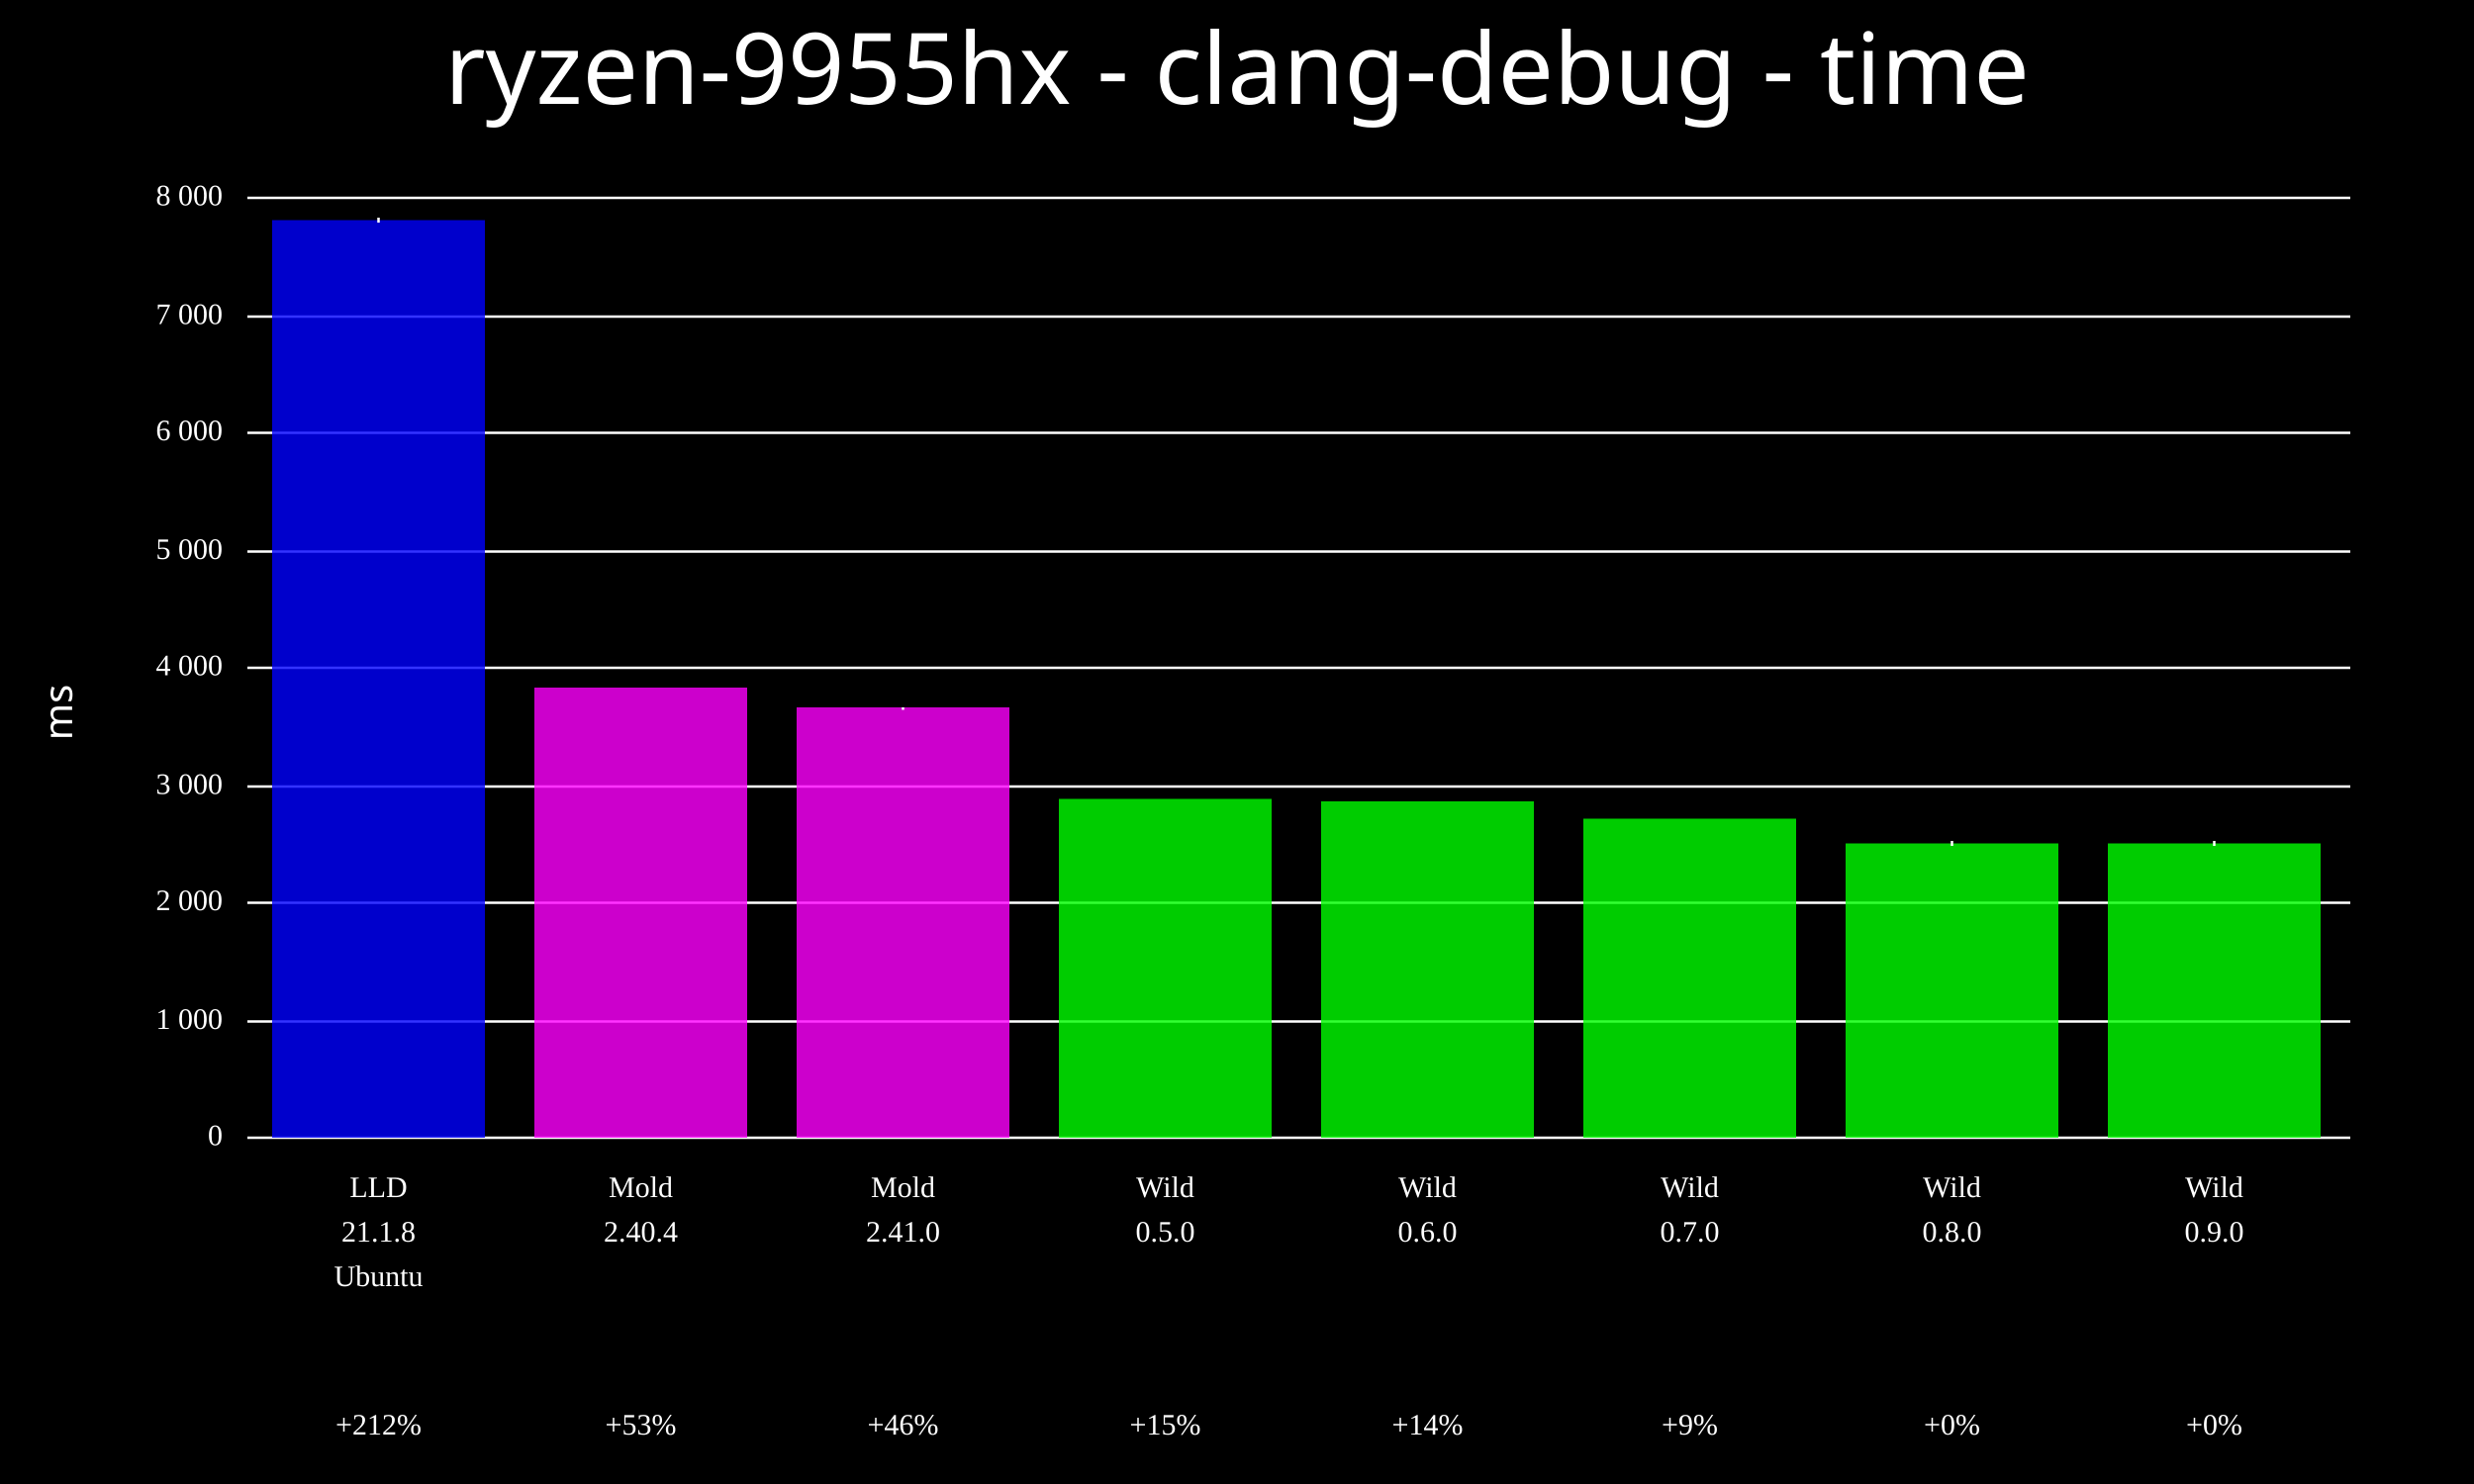
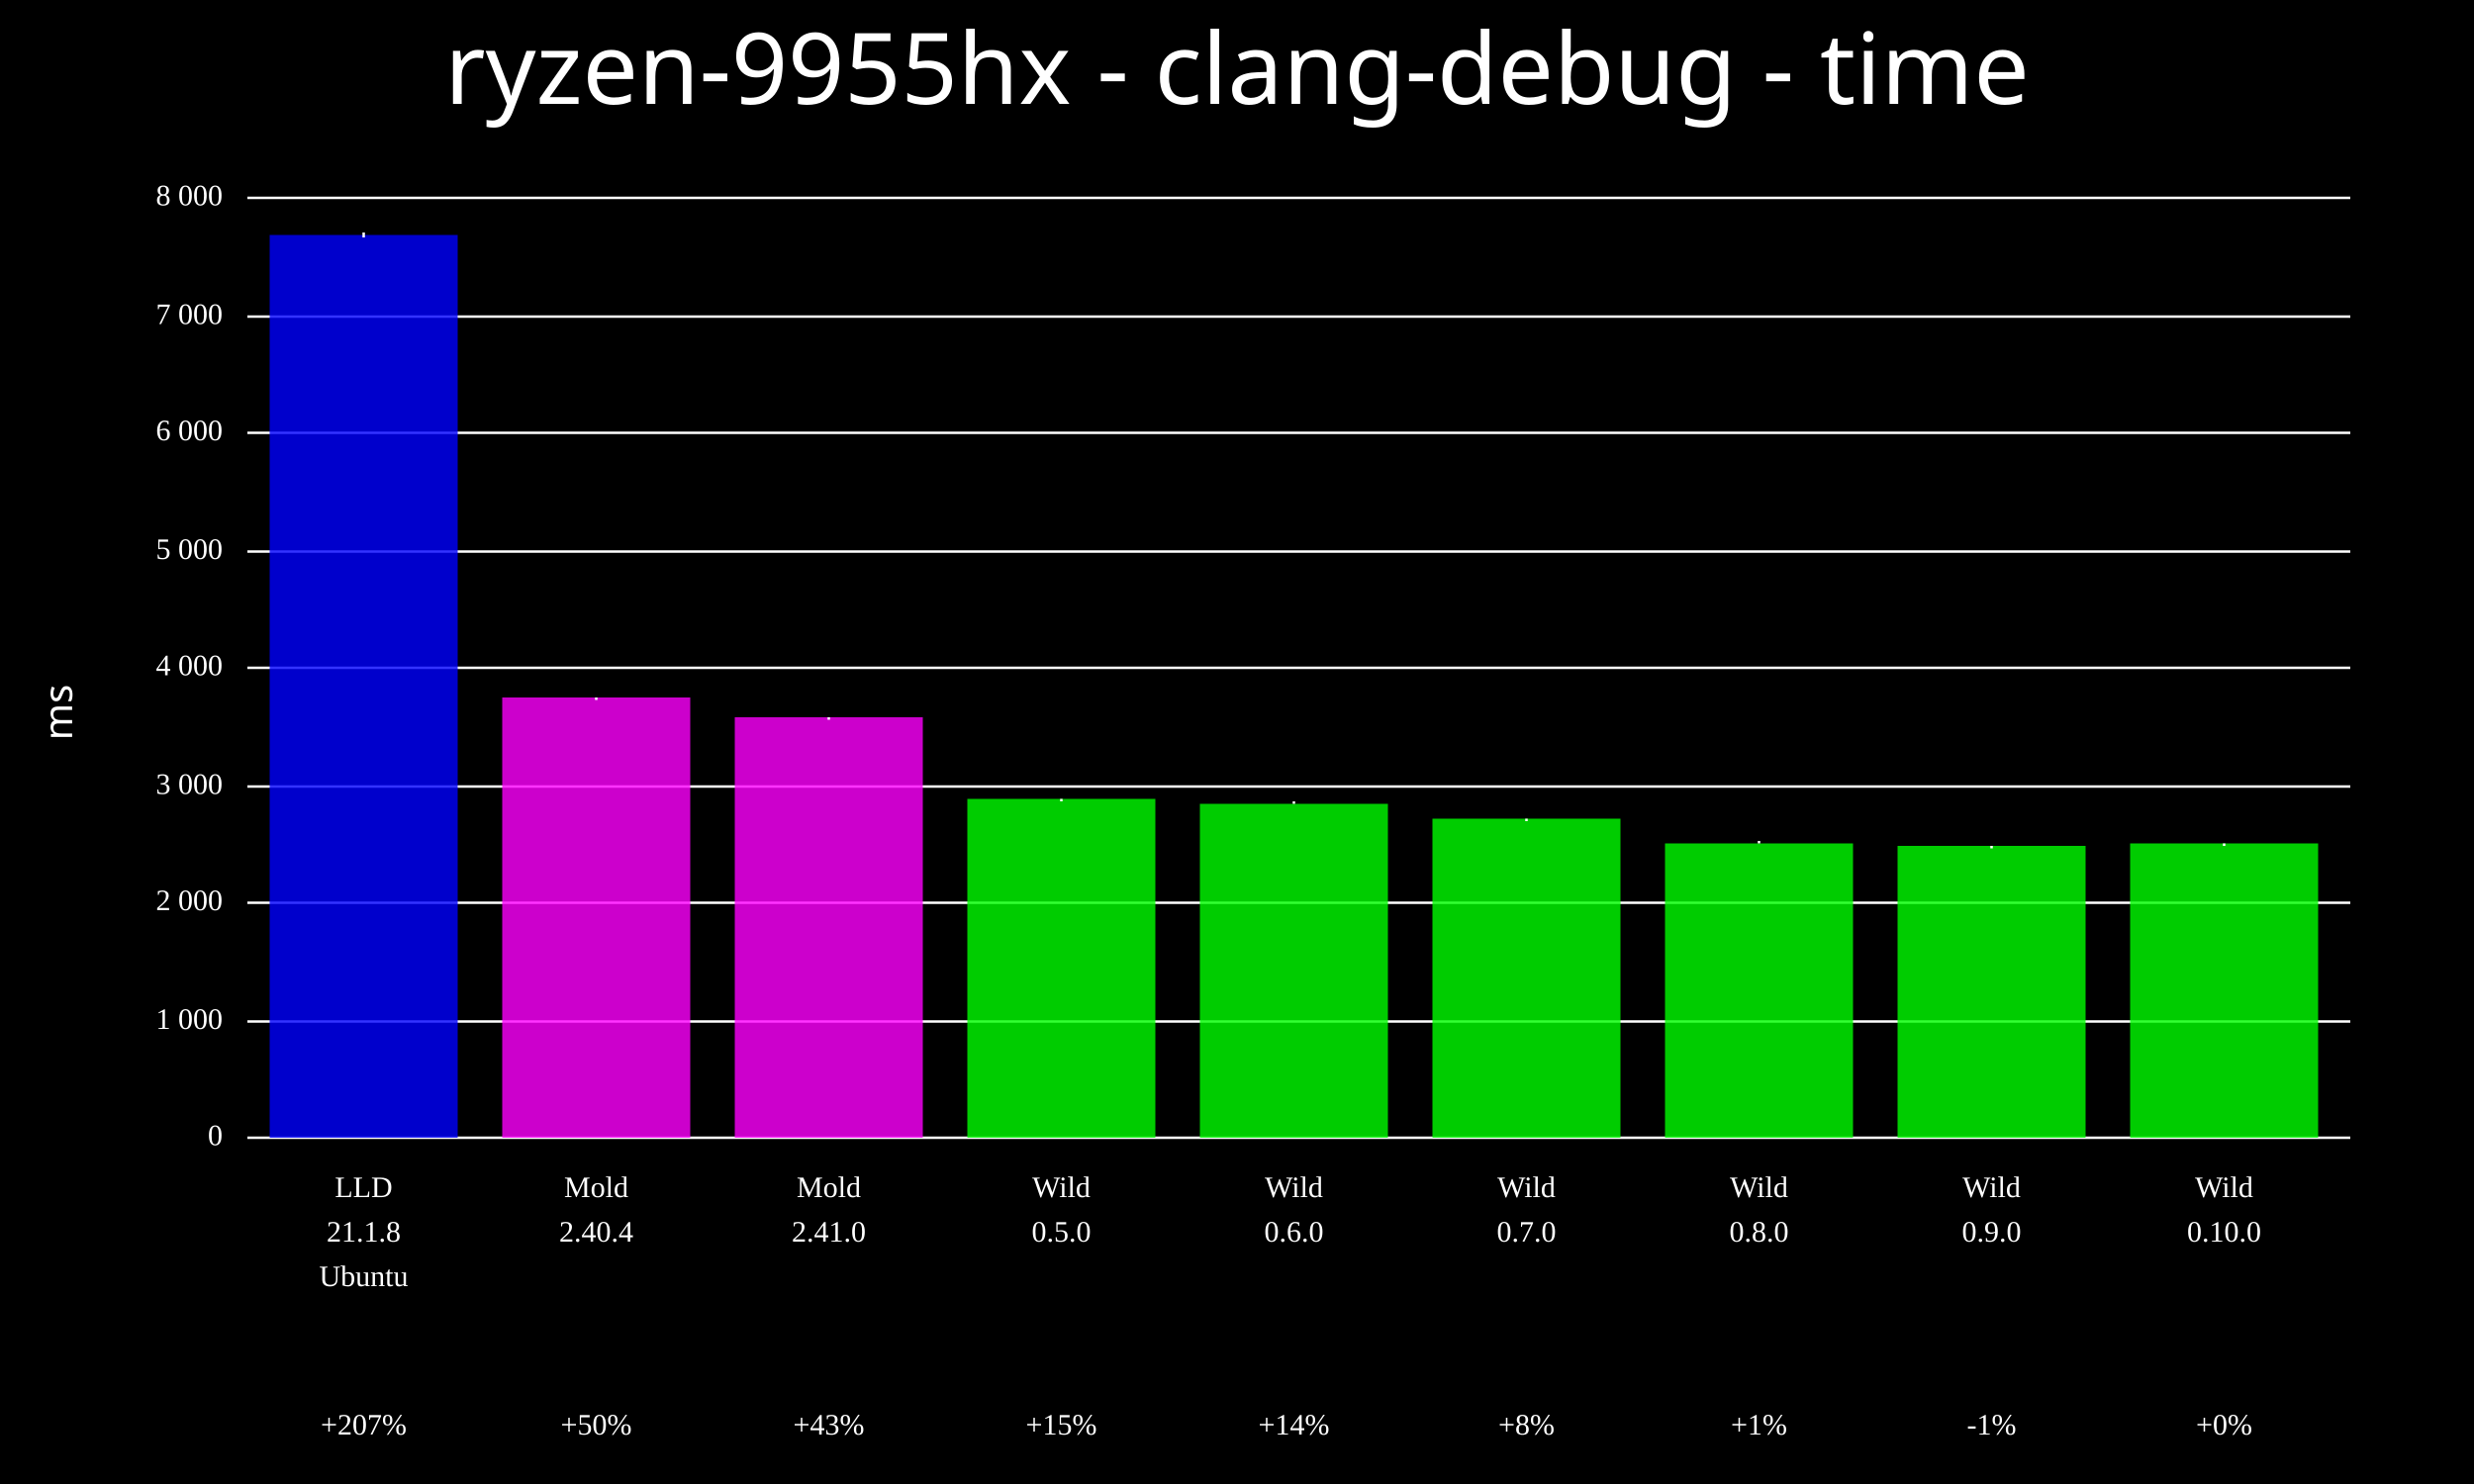
<svg xmlns="http://www.w3.org/2000/svg" width="1000" height="600" viewBox="0 0 1000 600">
  <rect x="0" y="0" width="1000" height="600" fill="#000000" />
  <text x="500" y="10" dy="0.8em" text-anchor="middle" font-family="sans-serif" font-size="40" fill="#FFFFFF">
ryzen-9955hx - clang-debug - time</text>
  <text x="5" y="300" dy="0.76em" text-anchor="middle" font-family="sans-serif" font-size="16" fill="#FFFFFF" transform="rotate(270, 5, 288)">ms</text>
  <line x1="100" y1="460" x2="950" y2="460" stroke="#FFFFFF" />
  <text x="90" y="460" dy="0.5ex" text-anchor="end" fill="#FFFFFF">0</text>
  <line x1="100" y1="413" x2="950" y2="413" stroke="#FFFFFF" />
  <text x="90" y="413" dy="0.5ex" text-anchor="end" fill="#FFFFFF">1 000</text>
  <line x1="100" y1="365" x2="950" y2="365" stroke="#FFFFFF" />
  <text x="90" y="365" dy="0.5ex" text-anchor="end" fill="#FFFFFF">2 000</text>
  <line x1="100" y1="318" x2="950" y2="318" stroke="#FFFFFF" />
  <text x="90" y="318" dy="0.5ex" text-anchor="end" fill="#FFFFFF">3 000</text>
  <line x1="100" y1="270" x2="950" y2="270" stroke="#FFFFFF" />
  <text x="90" y="270" dy="0.5ex" text-anchor="end" fill="#FFFFFF">4 000</text>
  <line x1="100" y1="223" x2="950" y2="223" stroke="#FFFFFF" />
  <text x="90" y="223" dy="0.5ex" text-anchor="end" fill="#FFFFFF">5 000</text>
  <line x1="100" y1="175" x2="950" y2="175" stroke="#FFFFFF" />
  <text x="90" y="175" dy="0.5ex" text-anchor="end" fill="#FFFFFF">6 000</text>
  <line x1="100" y1="128" x2="950" y2="128" stroke="#FFFFFF" />
  <text x="90" y="128" dy="0.5ex" text-anchor="end" fill="#FFFFFF">7 000</text>
  <line x1="100" y1="80" x2="950" y2="80" stroke="#FFFFFF" />
  <text x="90" y="80" dy="0.5ex" text-anchor="end" fill="#FFFFFF">8 000</text>
-   <rect fill="#0000FF" opacity="0.8" x="110" y="89" width="86" height="371" />
-   <line stroke="#FFFFFF" x1="153" y1="88" x2="153" y2="90" />
-   <text x="153" y="484" fill="#FFFFFF" text-anchor="middle">LLD</text>
-   <text x="153" y="502" fill="#FFFFFF" text-anchor="middle">21.1.8</text>
-   <text x="153" y="520" fill="#FFFFFF" text-anchor="middle">Ubuntu</text>
-   <text x="153" y="580" fill="#FFFFFF" text-anchor="middle">+212%</text>
-   <rect fill="#FF00FF" opacity="0.8" x="216" y="278" width="86" height="182" />
-   <line stroke="#FFFFFF" x1="259" y1="278" x2="259" y2="278" />
-   <text x="259" y="484" fill="#FFFFFF" text-anchor="middle">Mold</text>
-   <text x="259" y="502" fill="#FFFFFF" text-anchor="middle">2.40.4</text>
-   <text x="259" y="580" fill="#FFFFFF" text-anchor="middle">+53%</text>
-   <rect fill="#FF00FF" opacity="0.8" x="322" y="286" width="86" height="174" />
-   <line stroke="#FFFFFF" x1="365" y1="286" x2="365" y2="287" />
-   <text x="365" y="484" fill="#FFFFFF" text-anchor="middle">Mold</text>
-   <text x="365" y="502" fill="#FFFFFF" text-anchor="middle">2.41.0</text>
-   <text x="365" y="580" fill="#FFFFFF" text-anchor="middle">+46%</text>
-   <rect fill="#00FF00" opacity="0.8" x="428" y="323" width="86" height="137" />
-   <line stroke="#FFFFFF" x1="471" y1="323" x2="471" y2="323" />
-   <text x="471" y="484" fill="#FFFFFF" text-anchor="middle">Wild</text>
-   <text x="471" y="502" fill="#FFFFFF" text-anchor="middle">0.5.0</text>
-   <text x="471" y="580" fill="#FFFFFF" text-anchor="middle">+15%</text>
-   <rect fill="#00FF00" opacity="0.8" x="534" y="324" width="86" height="136" />
-   <line stroke="#FFFFFF" x1="577" y1="324" x2="577" y2="324" />
-   <text x="577" y="484" fill="#FFFFFF" text-anchor="middle">Wild</text>
-   <text x="577" y="502" fill="#FFFFFF" text-anchor="middle">0.6.0</text>
-   <text x="577" y="580" fill="#FFFFFF" text-anchor="middle">+14%</text>
-   <rect fill="#00FF00" opacity="0.8" x="640" y="331" width="86" height="129" />
-   <line stroke="#FFFFFF" x1="683" y1="331" x2="683" y2="331" />
-   <text x="683" y="484" fill="#FFFFFF" text-anchor="middle">Wild</text>
-   <text x="683" y="502" fill="#FFFFFF" text-anchor="middle">0.7.0</text>
-   <text x="683" y="580" fill="#FFFFFF" text-anchor="middle">+9%</text>
-   <rect fill="#00FF00" opacity="0.8" x="746" y="341" width="86" height="119" />
-   <line stroke="#FFFFFF" x1="789" y1="340" x2="789" y2="342" />
-   <text x="789" y="484" fill="#FFFFFF" text-anchor="middle">Wild</text>
-   <text x="789" y="502" fill="#FFFFFF" text-anchor="middle">0.8.0</text>
-   <text x="789" y="580" fill="#FFFFFF" text-anchor="middle">+0%</text>
-   <rect fill="#00FF00" opacity="0.8" x="852" y="341" width="86" height="119" />
-   <line stroke="#FFFFFF" x1="895" y1="340" x2="895" y2="342" />
-   <text x="895" y="484" fill="#FFFFFF" text-anchor="middle">Wild</text>
-   <text x="895" y="502" fill="#FFFFFF" text-anchor="middle">0.9.0</text>
-   <text x="895" y="580" fill="#FFFFFF" text-anchor="middle">+0%</text>
+   <rect fill="#0000FF" opacity="0.8" x="109" y="95" width="76" height="365" />
+   <line stroke="#FFFFFF" x1="147" y1="94" x2="147" y2="96" />
+   <text x="147" y="484" fill="#FFFFFF" text-anchor="middle">LLD</text>
+   <text x="147" y="502" fill="#FFFFFF" text-anchor="middle">21.1.8</text>
+   <text x="147" y="520" fill="#FFFFFF" text-anchor="middle">Ubuntu</text>
+   <text x="147" y="580" fill="#FFFFFF" text-anchor="middle">+207%</text>
+   <rect fill="#FF00FF" opacity="0.8" x="203" y="282" width="76" height="178" />
+   <line stroke="#FFFFFF" x1="241" y1="282" x2="241" y2="283" />
+   <text x="241" y="484" fill="#FFFFFF" text-anchor="middle">Mold</text>
+   <text x="241" y="502" fill="#FFFFFF" text-anchor="middle">2.40.4</text>
+   <text x="241" y="580" fill="#FFFFFF" text-anchor="middle">+50%</text>
+   <rect fill="#FF00FF" opacity="0.8" x="297" y="290" width="76" height="170" />
+   <line stroke="#FFFFFF" x1="335" y1="290" x2="335" y2="291" />
+   <text x="335" y="484" fill="#FFFFFF" text-anchor="middle">Mold</text>
+   <text x="335" y="502" fill="#FFFFFF" text-anchor="middle">2.41.0</text>
+   <text x="335" y="580" fill="#FFFFFF" text-anchor="middle">+43%</text>
+   <rect fill="#00FF00" opacity="0.8" x="391" y="323" width="76" height="137" />
+   <line stroke="#FFFFFF" x1="429" y1="323" x2="429" y2="324" />
+   <text x="429" y="484" fill="#FFFFFF" text-anchor="middle">Wild</text>
+   <text x="429" y="502" fill="#FFFFFF" text-anchor="middle">0.5.0</text>
+   <text x="429" y="580" fill="#FFFFFF" text-anchor="middle">+15%</text>
+   <rect fill="#00FF00" opacity="0.8" x="485" y="325" width="76" height="135" />
+   <line stroke="#FFFFFF" x1="523" y1="324" x2="523" y2="325" />
+   <text x="523" y="484" fill="#FFFFFF" text-anchor="middle">Wild</text>
+   <text x="523" y="502" fill="#FFFFFF" text-anchor="middle">0.6.0</text>
+   <text x="523" y="580" fill="#FFFFFF" text-anchor="middle">+14%</text>
+   <rect fill="#00FF00" opacity="0.8" x="579" y="331" width="76" height="129" />
+   <line stroke="#FFFFFF" x1="617" y1="331" x2="617" y2="332" />
+   <text x="617" y="484" fill="#FFFFFF" text-anchor="middle">Wild</text>
+   <text x="617" y="502" fill="#FFFFFF" text-anchor="middle">0.7.0</text>
+   <text x="617" y="580" fill="#FFFFFF" text-anchor="middle">+8%</text>
+   <rect fill="#00FF00" opacity="0.8" x="673" y="341" width="76" height="119" />
+   <line stroke="#FFFFFF" x1="711" y1="340" x2="711" y2="341" />
+   <text x="711" y="484" fill="#FFFFFF" text-anchor="middle">Wild</text>
+   <text x="711" y="502" fill="#FFFFFF" text-anchor="middle">0.8.0</text>
+   <text x="711" y="580" fill="#FFFFFF" text-anchor="middle">+1%</text>
+   <rect fill="#00FF00" opacity="0.8" x="767" y="342" width="76" height="118" />
+   <line stroke="#FFFFFF" x1="805" y1="342" x2="805" y2="343" />
+   <text x="805" y="484" fill="#FFFFFF" text-anchor="middle">Wild</text>
+   <text x="805" y="502" fill="#FFFFFF" text-anchor="middle">0.9.0</text>
+   <text x="805" y="580" fill="#FFFFFF" text-anchor="middle">-1%</text>
+   <rect fill="#00FF00" opacity="0.8" x="861" y="341" width="76" height="119" />
+   <line stroke="#FFFFFF" x1="899" y1="341" x2="899" y2="342" />
+   <text x="899" y="484" fill="#FFFFFF" text-anchor="middle">Wild</text>
+   <text x="899" y="502" fill="#FFFFFF" text-anchor="middle">0.10.0</text>
+   <text x="899" y="580" fill="#FFFFFF" text-anchor="middle">+0%</text>
</svg>
